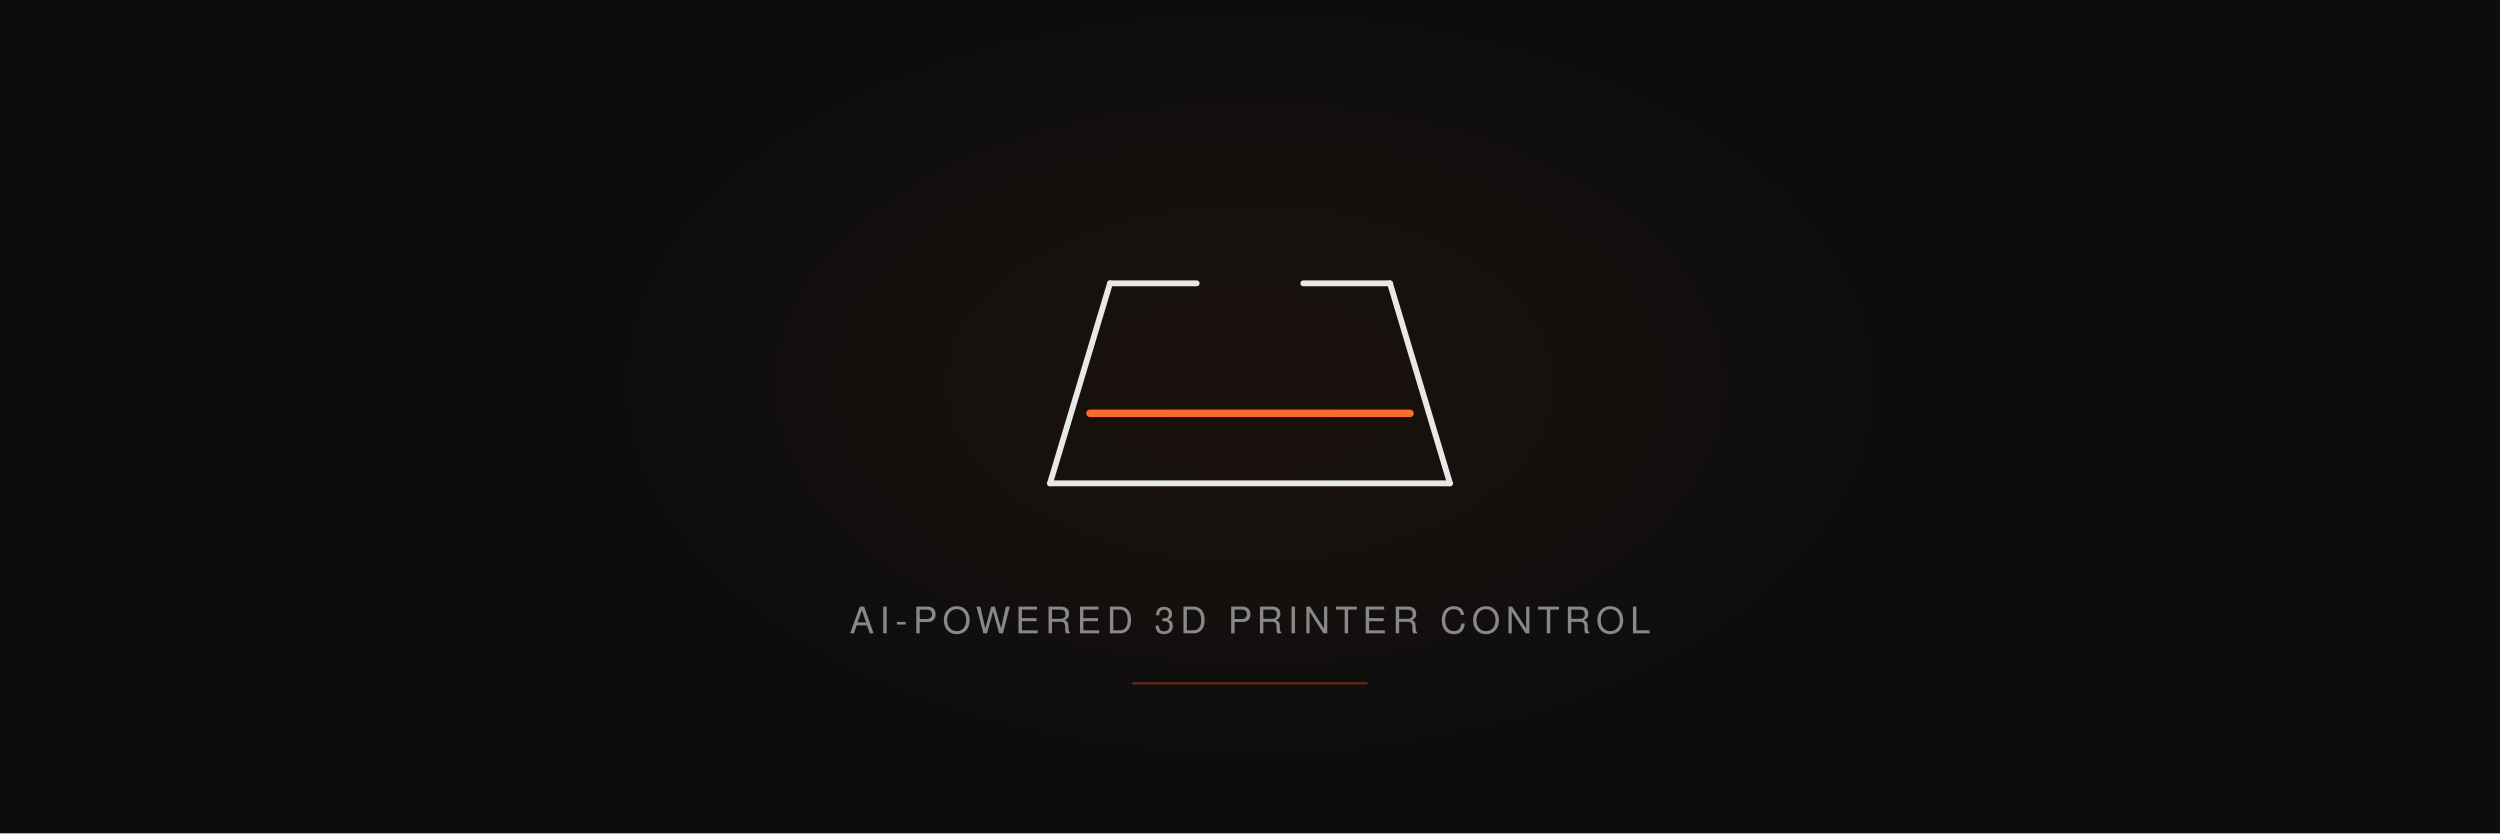
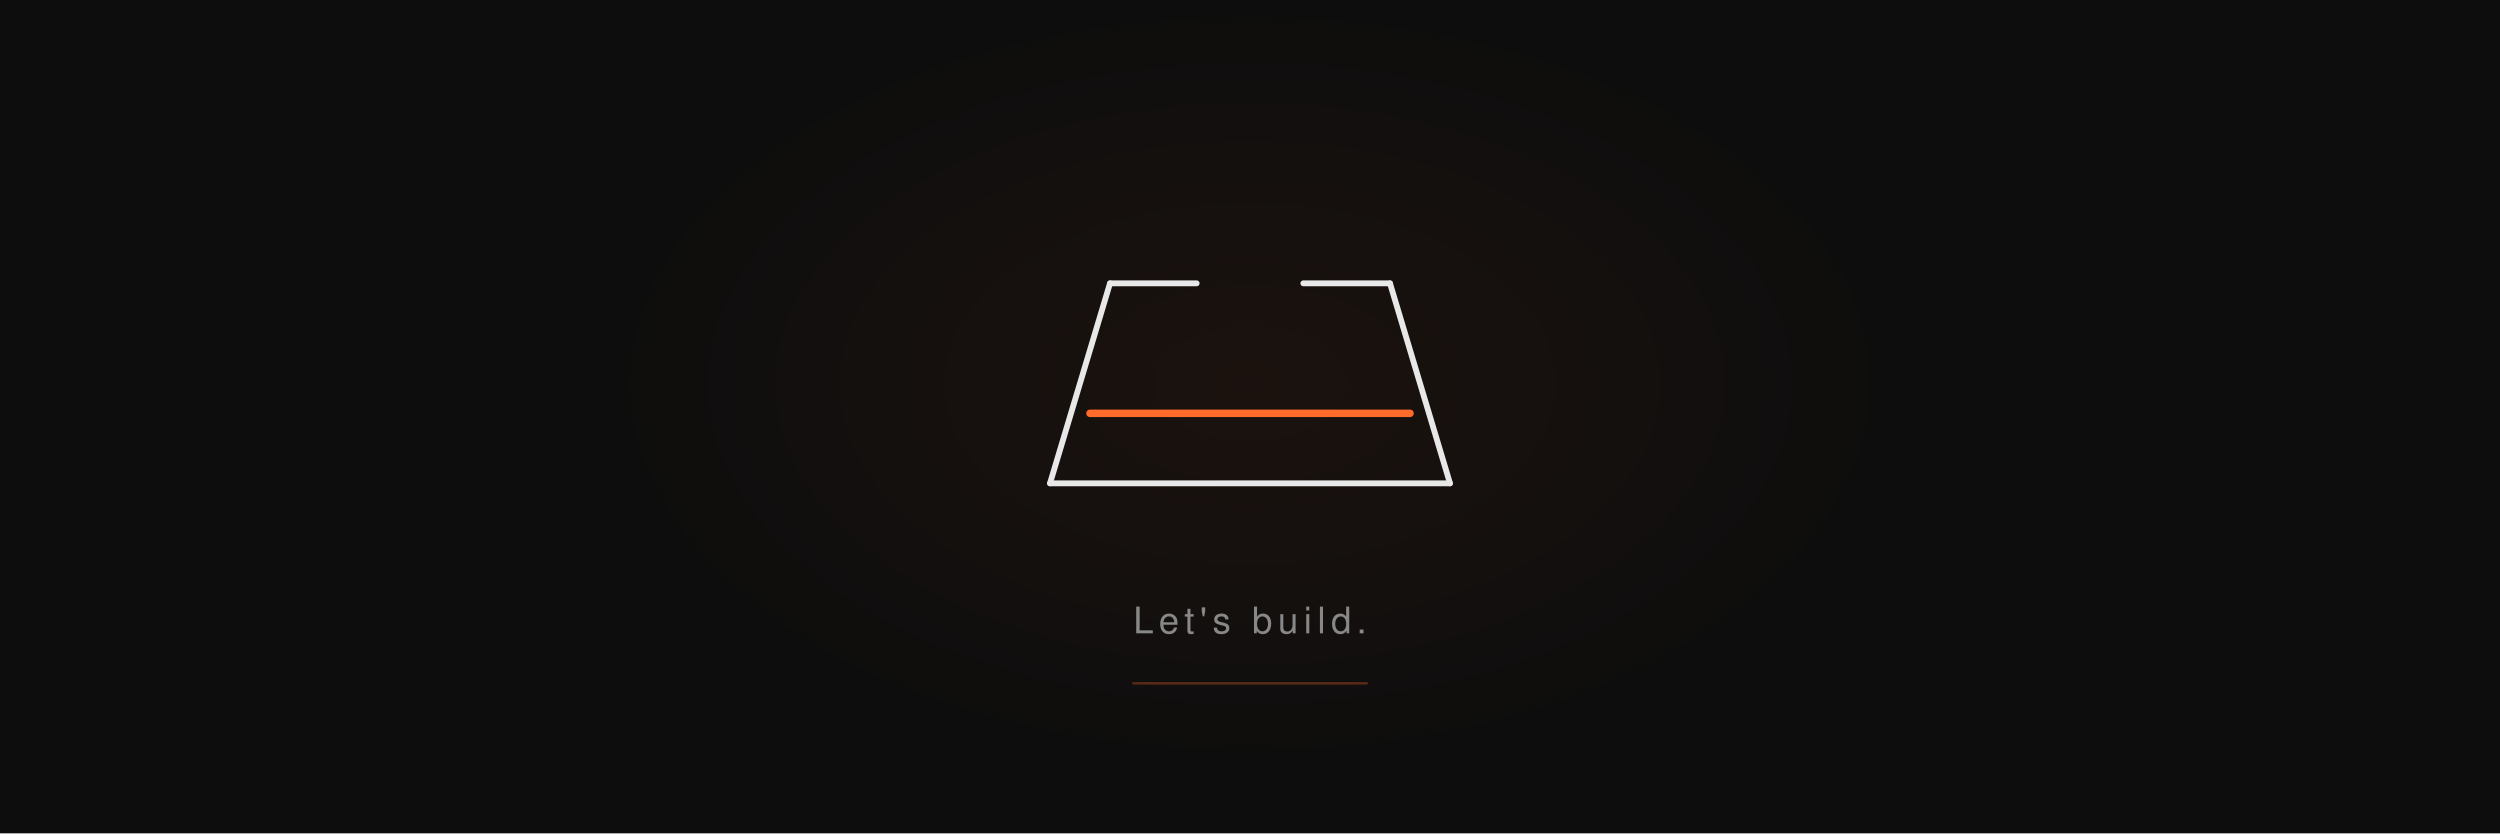
<svg xmlns="http://www.w3.org/2000/svg" viewBox="0 0 1500 500" width="1500" height="500">
  <defs>
    <radialGradient id="glow" cx="50%" cy="50%" r="40%">
      <stop offset="0%" stop-color="#FF6B2B" stop-opacity="0.06" />
      <stop offset="100%" stop-color="#FF6B2B" stop-opacity="0" />
    </radialGradient>
  </defs>
  <rect width="1500" height="500" fill="#0D0D0D" />
  <ellipse cx="750" cy="230" rx="500" ry="300" fill="url(#glow)" />
  <g fill="none" stroke="#E8E8E8" stroke-width="3.5" stroke-linecap="round" stroke-linejoin="round">
    <line x1="630" y1="290" x2="666" y2="170" />
    <line x1="870" y1="290" x2="834" y2="170" />
    <line x1="630" y1="290" x2="870" y2="290" />
    <line x1="666" y1="170" x2="718" y2="170" />
    <line x1="782" y1="170" x2="834" y2="170" />
  </g>
  <line x1="654" y1="248" x2="846" y2="248" stroke="#FF6B2B" stroke-width="4.5" stroke-linecap="round" />
-   <text x="750" y="380" font-family="'Helvetica Neue', Helvetica, Arial, sans-serif" font-size="22" font-weight="300" fill="#888888" text-anchor="middle" letter-spacing="0.15em">AI-POWERED 3D PRINTER CONTROL</text>
+   <text x="750" y="380" font-family="'Helvetica Neue', Helvetica, Arial, sans-serif" font-size="22" font-weight="300" fill="#888888" text-anchor="middle" letter-spacing="0.15em">Let's build.</text>
  <line x1="680" y1="410" x2="820" y2="410" stroke="#FF6B2B" stroke-width="1.5" stroke-linecap="round" opacity="0.3" />
</svg>
